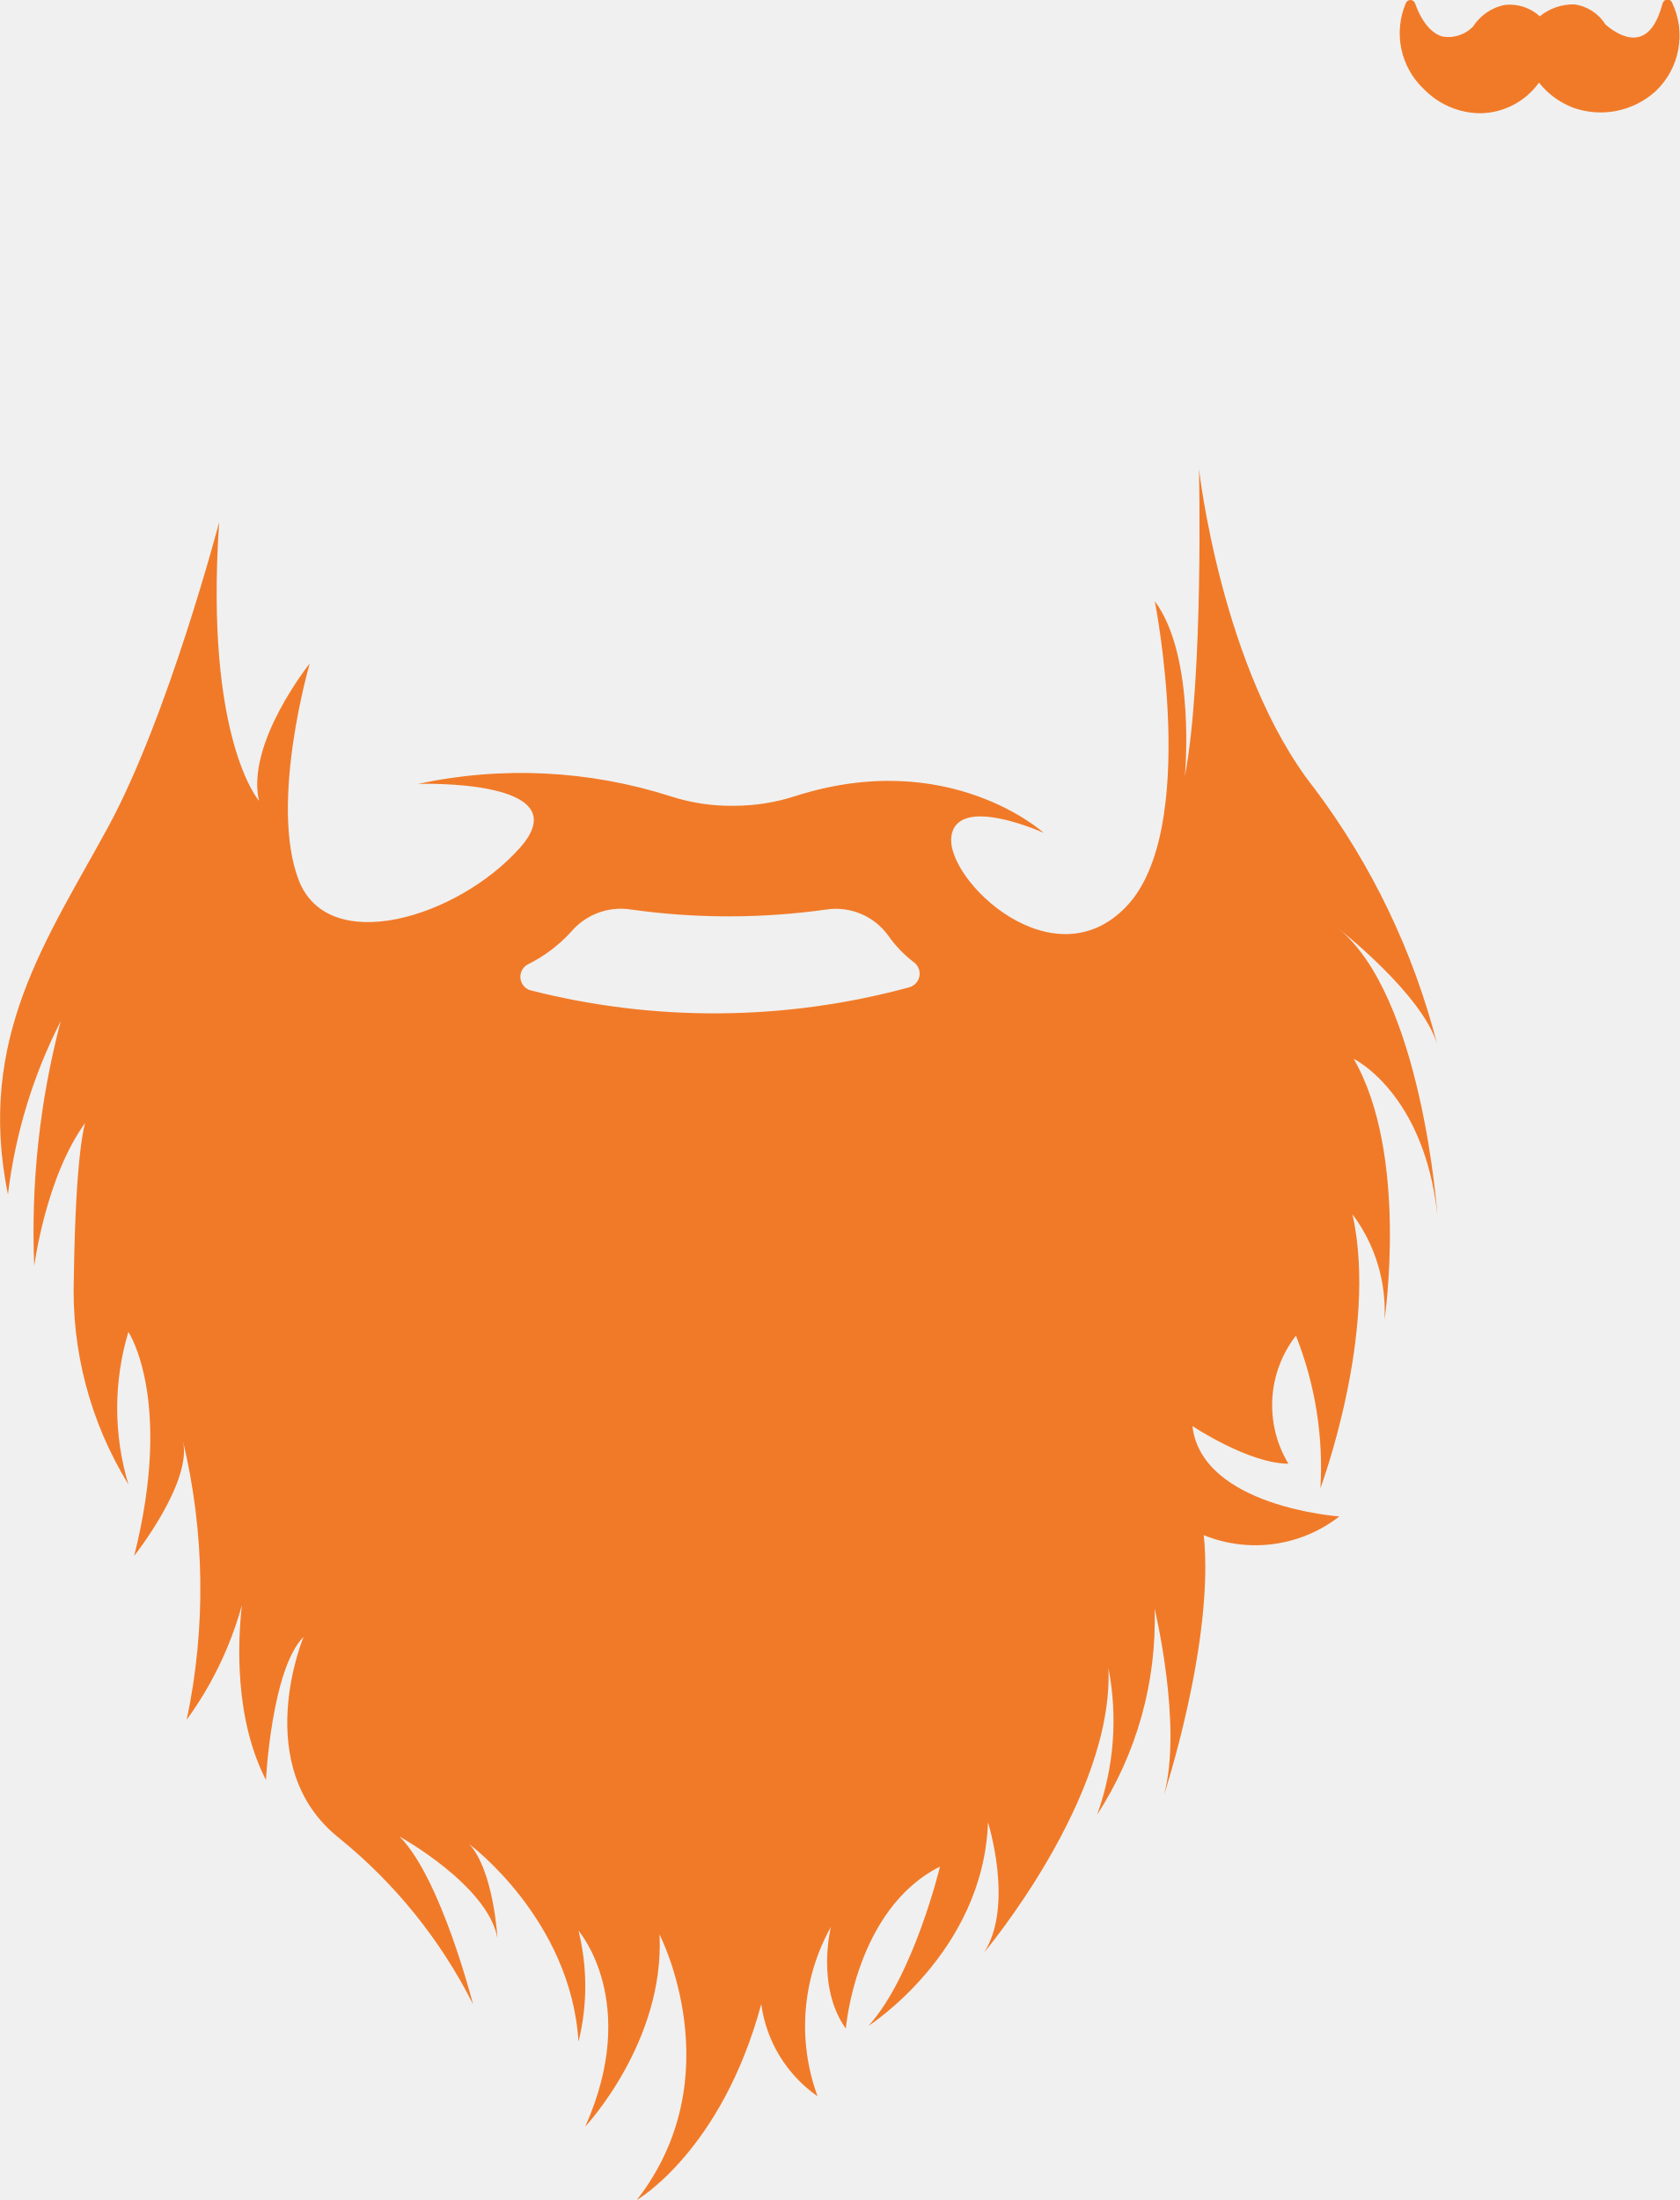
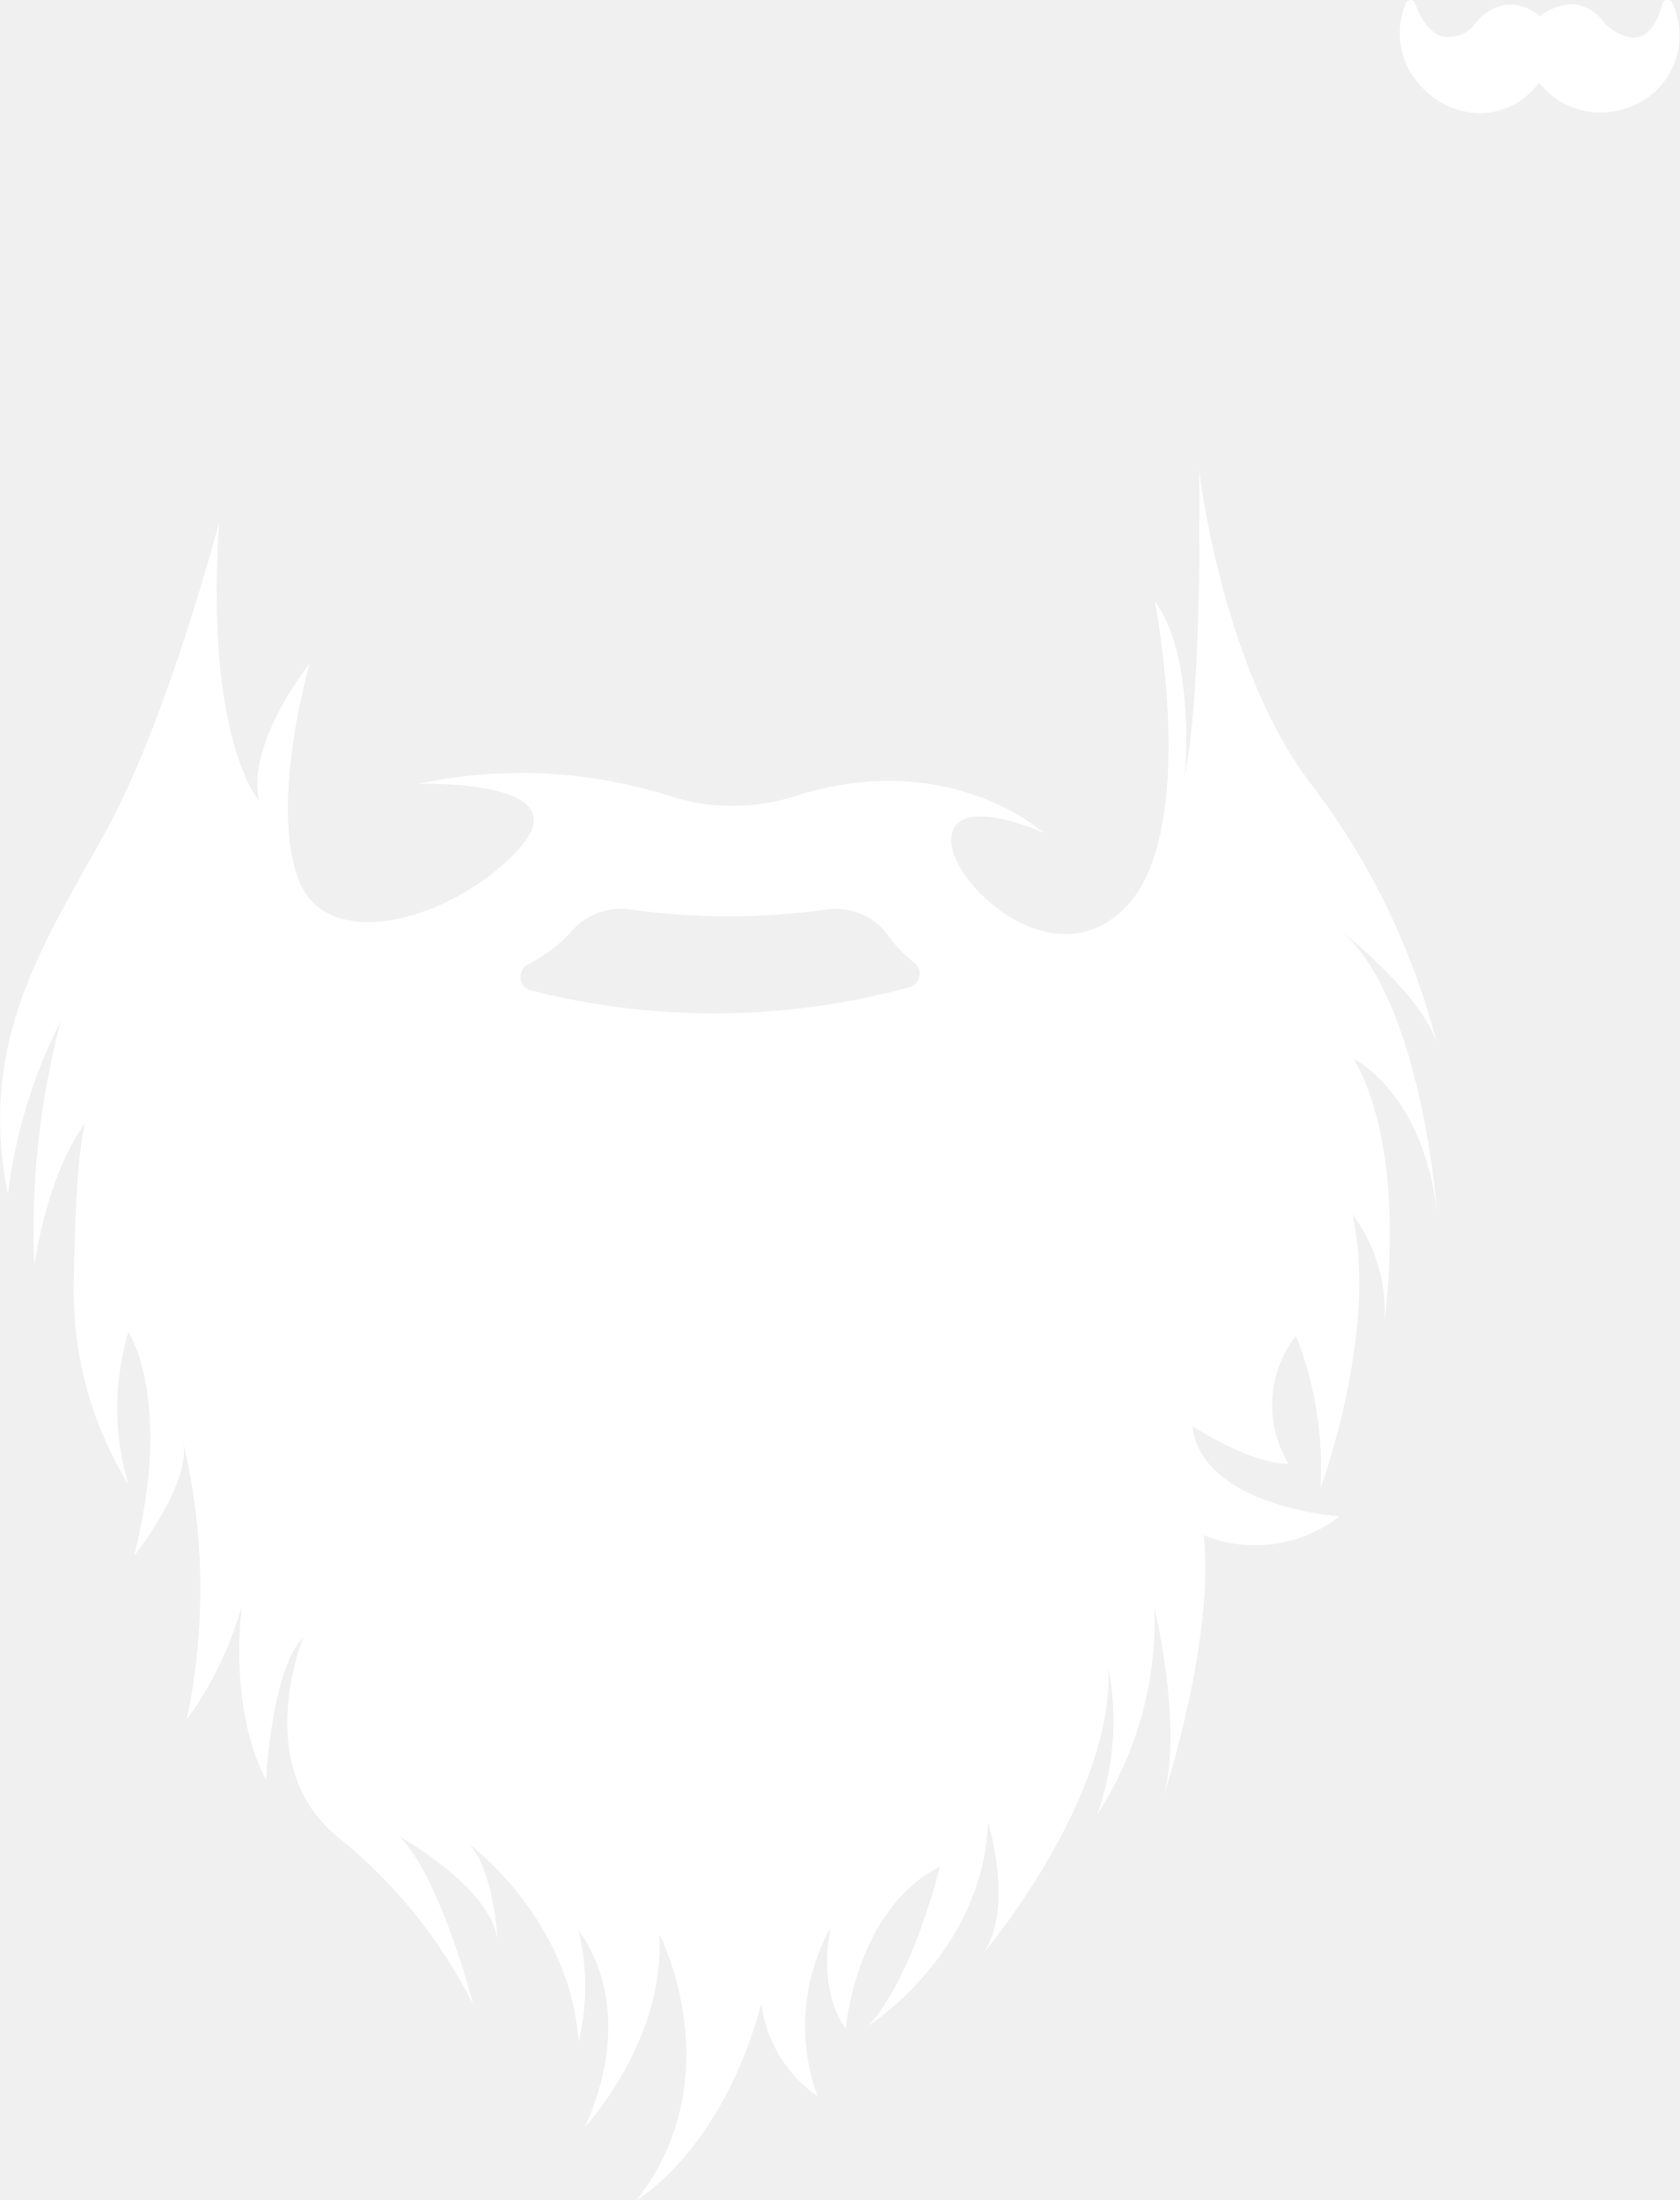
<svg xmlns="http://www.w3.org/2000/svg" viewBox="0 0 84.36 110.52">
  <defs>
-     <style>.cls-1{fill:#f17a28;}</style>
+     <style>.cls-1{fill:white;}</style>
  </defs>
  <g id="Layer_2" data-name="Layer 2">
    <g id="Layer_1-2" data-name="Layer 1">
      <path class="cls-1" d="M72.2,61s-.76-11-5-14.38c0,0,4.26,3.31,5,5.86A36.49,36.49,0,0,0,66,39.57c-4.63-5.87-5.77-16-5.77-16S60.47,34,59.52,39c0,0,.57-6-1.51-8.8,0,0,2.27,11.45-1.42,15.33s-9.08-1.33-8.8-3.5,4.64-.19,4.64-.19S47.67,37.51,39.93,40a10,10,0,0,1-3.07.48A9.81,9.81,0,0,1,33.68,40,24.66,24.66,0,0,0,21,39.38s8.23-.28,5.11,3.22S16.48,48.08,15,44.2s.56-10.87.56-10.87-3.21,4-2.55,6.9c0,0-2.74-3.12-2-14,0,0-2.55,9.74-5.58,15.32S-1.21,52.15.4,60a25.93,25.93,0,0,1,2.65-8.7A41.48,41.48,0,0,0,1.72,63.6s.57-4.45,2.56-7.19c0,0-.48,1.32-.57,7.75A18.57,18.57,0,0,0,6.45,74.57a13.3,13.3,0,0,1,0-7.66s2.27,3.4.29,11.25c0,0,2.93-3.69,2.45-5.77a31.91,31.91,0,0,1,.19,14,17.8,17.8,0,0,0,2.77-5.75c-.21,1.88-.37,5.7,1.21,8.78,0,0,.28-5.58,1.89-7.19,0,0-2.74,6.53,1.8,10.12a25.5,25.5,0,0,1,6.71,8.33s-1.61-6.34-3.69-8.42c0,0,4.45,2.46,4.92,5.11,0,0-.19-3.41-1.42-4.73,0,0,5.11,3.78,5.49,9.93a11.59,11.59,0,0,0,0-5.58s3.13,3.59.34,9.84c0,0,4-4.26,3.73-9.65,0,0,3.69,7.13-1.14,13.34,0,0,4.26-2.46,6.25-9.84a6.76,6.76,0,0,0,2.83,4.63,10.22,10.22,0,0,1,.67-8.51s-.76,3,.75,5.11c0,0,.48-6,4.73-8.14,0,0-1.32,5.49-3.59,8,0,0,5.77-3.69,6-10.22,0,0,1.32,4.16-.19,6.53,0,0,6.53-7.76,6.24-14.29a13.91,13.91,0,0,1-.57,7.38A18,18,0,0,0,58,80.81s1.42,5.87.47,9.37c0,0,2.55-7.76,2-13.06a6.87,6.87,0,0,0,6.81-.94s-6.91-.48-7.38-4.54c0,0,2.84,1.89,4.82,1.89a5.7,5.7,0,0,1,.38-6.43,17.91,17.91,0,0,1,1.23,7.66S69.26,66.91,67.94,61a8.13,8.13,0,0,1,1.61,5.29S70.78,58,68,53.19C68,53.19,71.53,54.89,72.2,61ZM26.49,48.46a7.39,7.39,0,0,0,2.2-1.65,3.27,3.27,0,0,1,3-1.12,35.23,35.23,0,0,0,9.83,0A3.24,3.24,0,0,1,44.62,47a6,6,0,0,0,1.3,1.35.71.71,0,0,1-.25,1.25,37.33,37.33,0,0,1-19.06.14A.71.71,0,0,1,26.49,48.46Z" />
      <path class="cls-1" d="M84,.14A.25.25,0,0,0,83.66,0a.29.29,0,0,0-.14.17c-.27,1-.66,1.54-1.18,1.68-.75.21-1.58-.52-1.7-.63a2.18,2.18,0,0,0-1.56-1,2.66,2.66,0,0,0-1.73.6A2.24,2.24,0,0,0,75.57.25,2.48,2.48,0,0,0,74,1.33a1.72,1.72,0,0,1-1.56.5C71.51,1.55,71.1.19,71.09.18A.26.26,0,0,0,70.86,0a.25.25,0,0,0-.24.16,3.86,3.86,0,0,0,.92,4.33,4,4,0,0,0,2.83,1.2,3.69,3.69,0,0,0,2.94-1.54A4,4,0,0,0,79,5.4a4.11,4.11,0,0,0,4.16-.81A3.85,3.85,0,0,0,84,.14Z" />
    </g>
  </g>
</svg>
